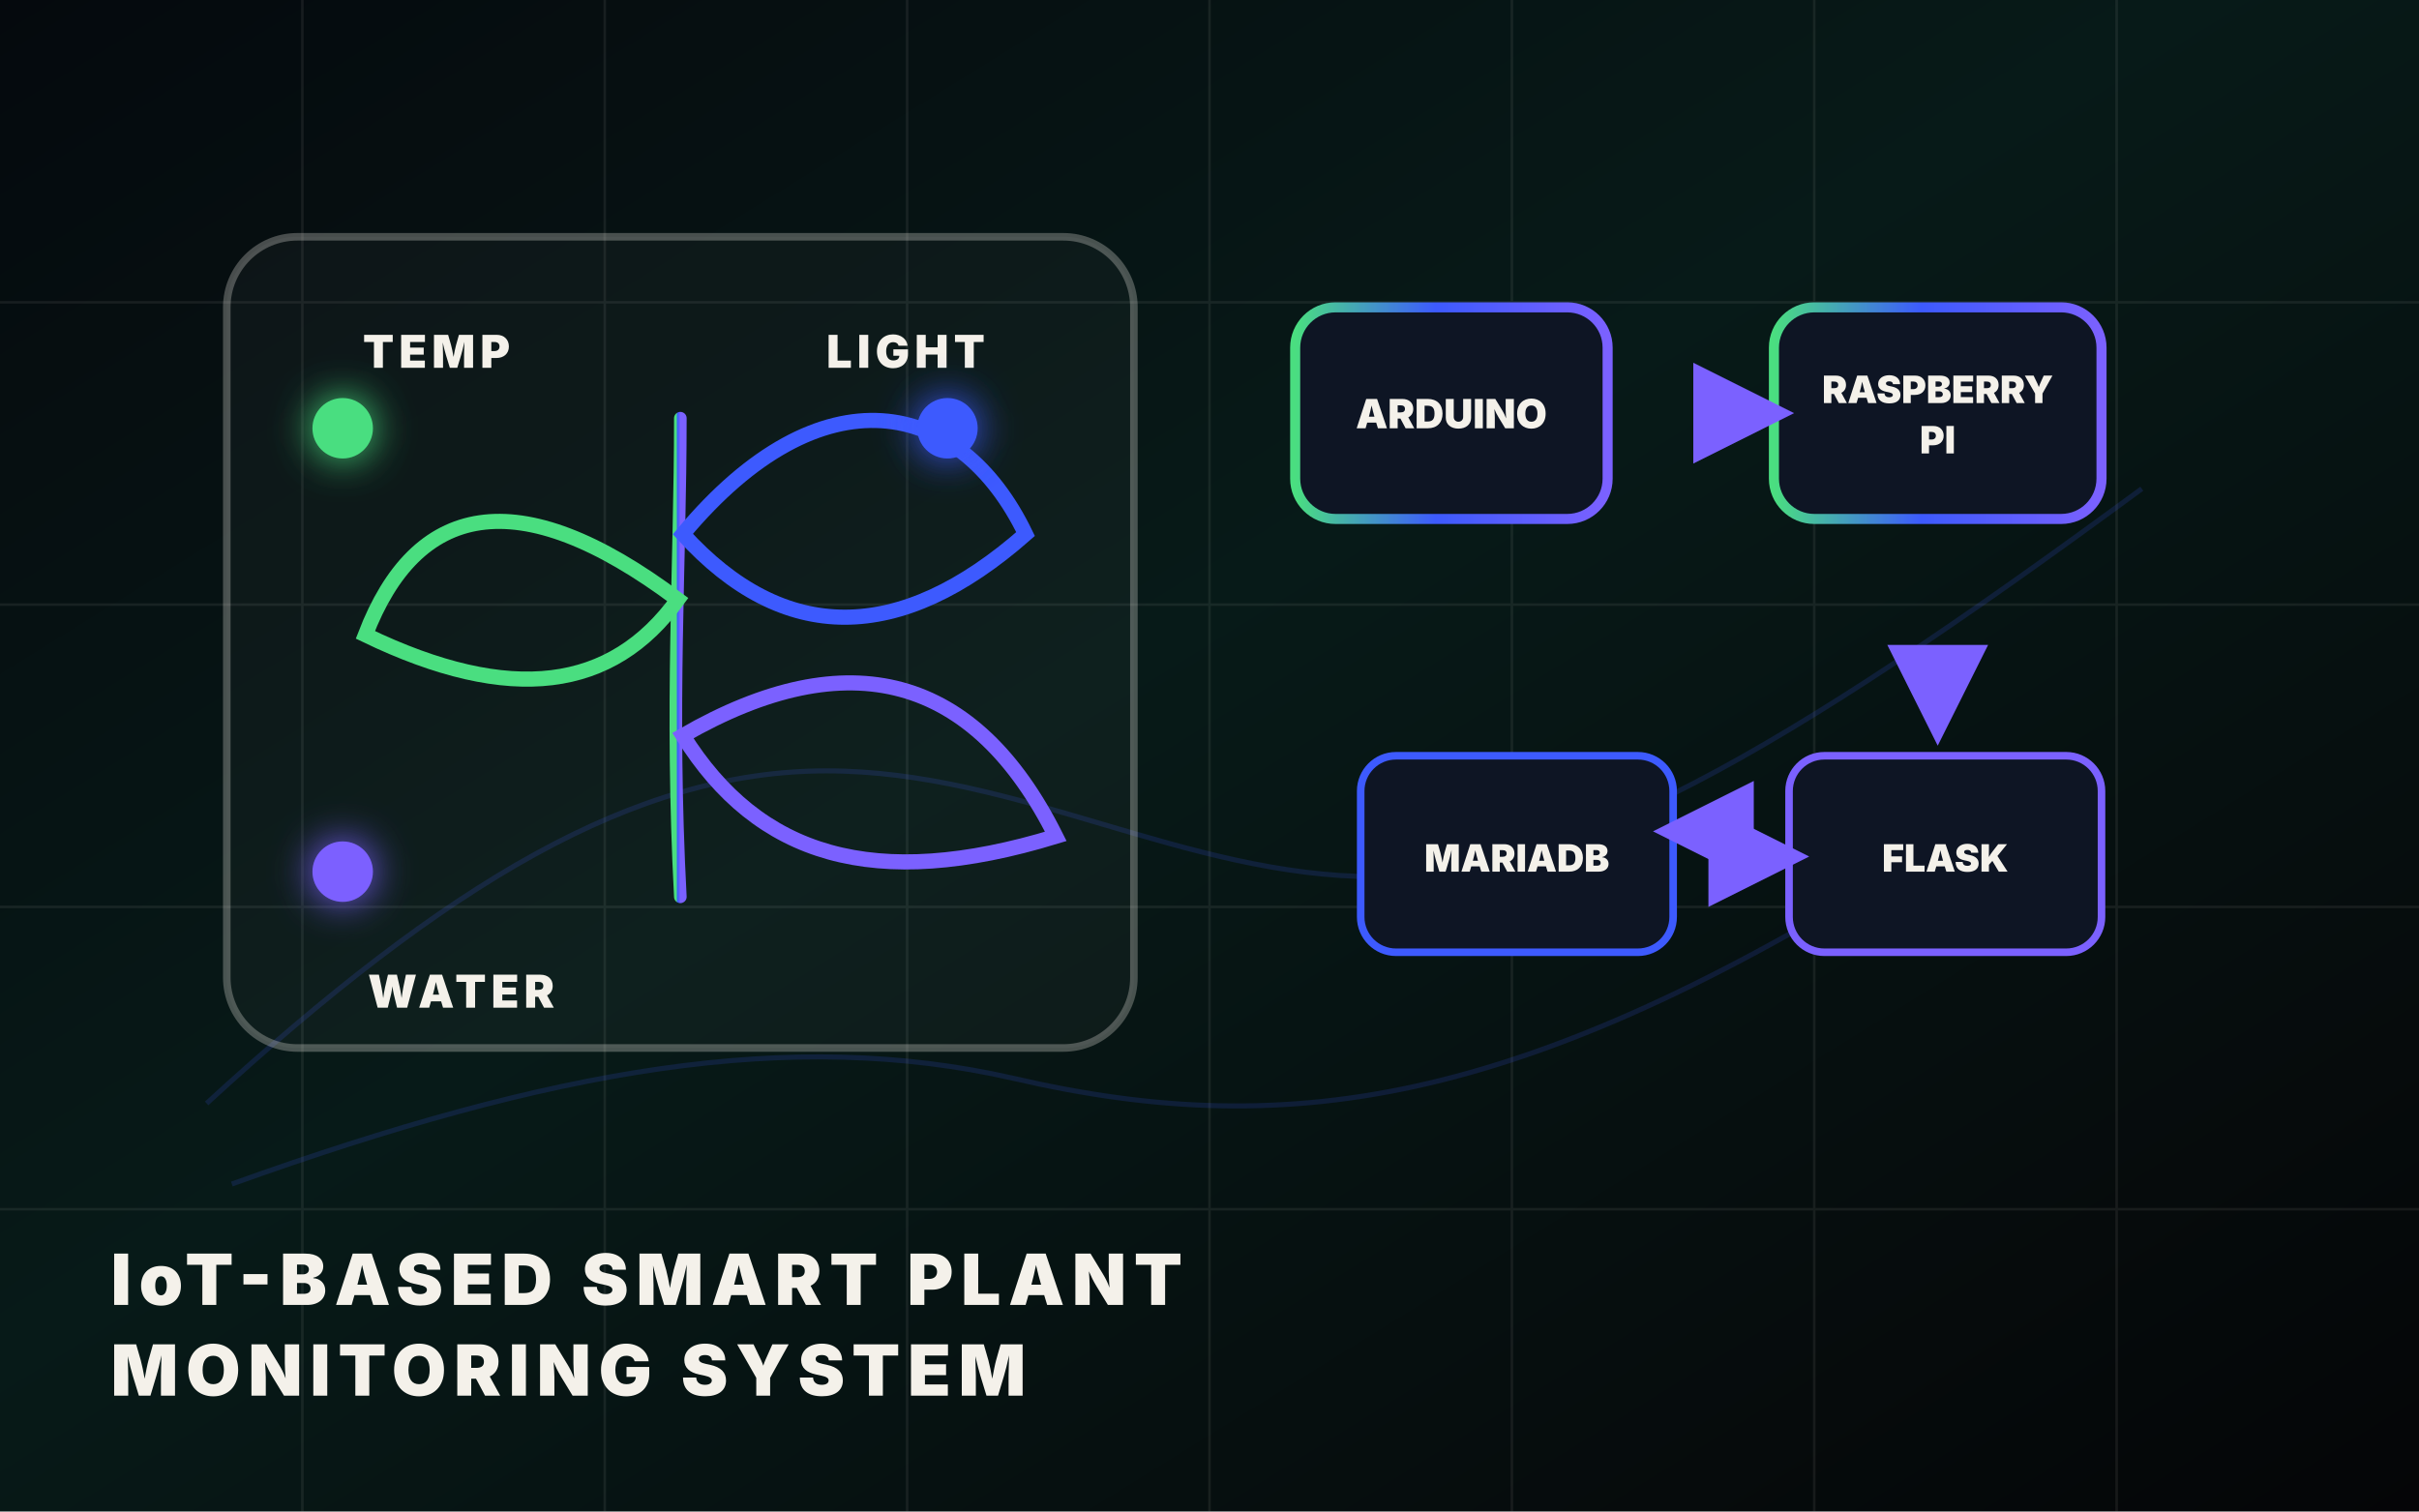
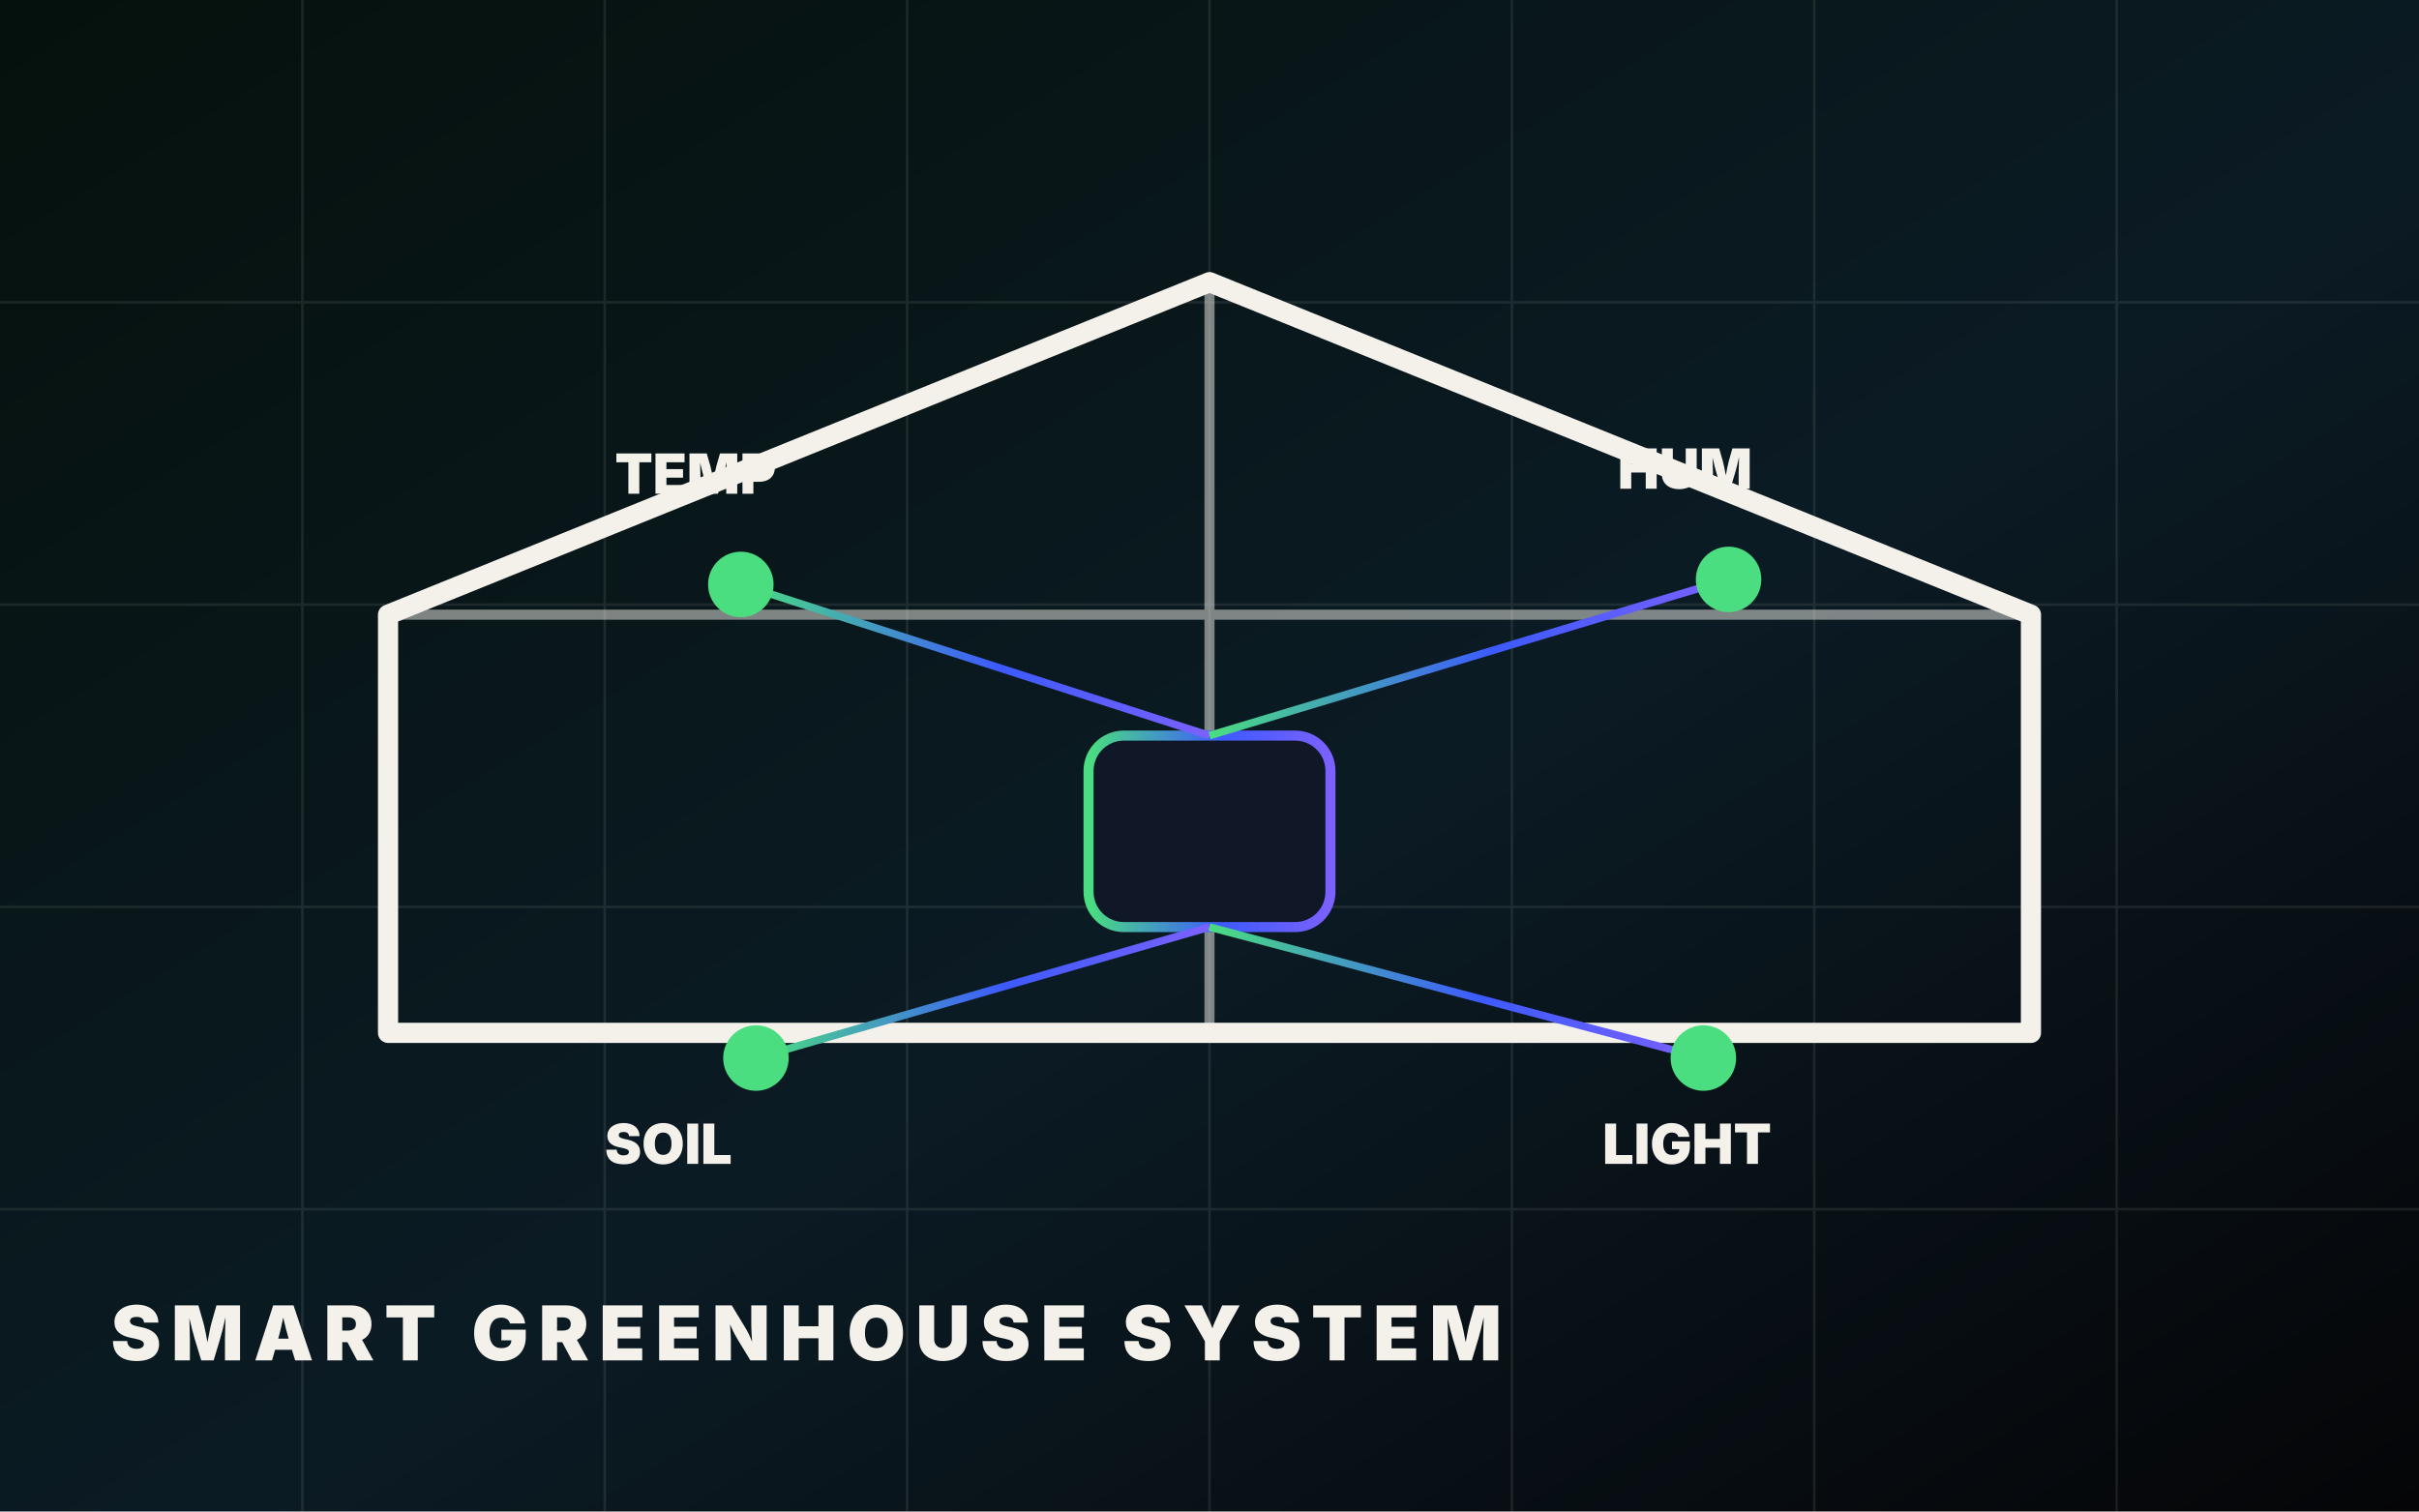
<svg xmlns="http://www.w3.org/2000/svg" viewBox="0 0 960 600" role="img" aria-labelledby="title desc">
  <defs>
    <linearGradient id="bg" x1="0" y1="0" x2="1" y2="1">
-       <stop stop-color="#05090d" />
-       <stop offset=".45" stop-color="#071a18" />
+       <stop stop-color="#05110c" />
+       <stop offset=".55" stop-color="#0b1b24" />
      <stop offset="1" stop-color="#050507" />
    </linearGradient>
-     <linearGradient id="accent" x1="0" x2="1">
+     <linearGradient id="glow" x1="0" x2="1">
      <stop stop-color="#4ade80" />
-       <stop offset=".45" stop-color="#3d5afe" />
+       <stop offset=".55" stop-color="#3d5afe" />
      <stop offset="1" stop-color="#7b61ff" />
    </linearGradient>
-     <filter id="softGlow" x="-40%" y="-40%" width="180%" height="180%">
-       <feGaussianBlur stdDeviation="8" result="blur" />
-       <feMerge>
-         <feMergeNode in="blur" />
-         <feMergeNode in="SourceGraphic" />
-       </feMerge>
-     </filter>
  </defs>
  <rect width="960" height="600" fill="url(#bg)" />
-   <g stroke="#f4f1ea" stroke-width="1" opacity=".075">
+   <g stroke="#f4f1ea" stroke-width="1" opacity=".09">
    <path d="M0 120h960M0 240h960M0 360h960M0 480h960" />
    <path d="M120 0v600M240 0v600M360 0v600M480 0v600M600 0v600M720 0v600M840 0v600" />
  </g>
-   <g opacity=".16" stroke="#3d5afe" stroke-width="2" fill="none">
-     <path d="M82 438c96-88 170-132 246-132s142 42 218 42 160-48 304-154" />
-     <path d="M92 470c128-46 222-62 310-42 112 26 206 10 366-92" />
+   <path d="M154 410V244L480 112l326 132v166z" fill="none" stroke="#f4f1ea" stroke-width="8" stroke-linejoin="round" />
+   <path d="M154 244h652M480 112v298" stroke="#f4f1ea" stroke-width="4" opacity=".5" />
+   <rect x="432" y="292" width="96" height="76" rx="14" fill="#101726" stroke="url(#glow)" stroke-width="4" />
+   <g fill="none" stroke="url(#glow)" stroke-width="3">
+     <path d="M480 292 294 232" />
+     <path d="M480 292 686 230" />
+     <path d="M480 368 300 420" />
+     <path d="M480 368 676 420" />
  </g>
-   <g transform="translate(90 94)">
-     <rect x="0" y="0" width="360" height="322" rx="28" fill="#f4f1ea" fill-opacity=".03" stroke="#f4f1ea" stroke-opacity=".28" stroke-width="3" />
-     <path d="M58 260h244" stroke="url(#accent)" stroke-width="4" opacity=".8" />
-     <path d="M180 262c-4-76 0-132 0-190" stroke="url(#accent)" stroke-width="5" stroke-linecap="round" />
-     <path d="M179 144c-64-48-104-38-124 14 58 28 98 22 124-14z" fill="none" stroke="#4ade80" stroke-width="6" />
-     <path d="M181 118c55-66 110-54 136 0-50 44-96 44-136 0z" fill="none" stroke="#3d5afe" stroke-width="6" />
-     <path d="M181 198c66-38 116-24 148 40-72 22-118 8-148-40z" fill="none" stroke="#7b61ff" stroke-width="6" />
-     <g fill="#f4f1ea" font-family="Inter, Arial, sans-serif" font-size="18" font-weight="900" letter-spacing="2">
-       <text x="54" y="52">TEMP</text>
-       <text x="238" y="52">LIGHT</text>
-       <text x="56" y="306">WATER</text>
-     </g>
-     <g filter="url(#softGlow)">
-       <circle cx="46" cy="76" r="12" fill="#4ade80" />
-       <circle cx="286" cy="76" r="12" fill="#3d5afe" />
-       <circle cx="46" cy="252" r="12" fill="#7b61ff" />
-     </g>
-     <g stroke="url(#accent)" stroke-width="3" fill="none" opacity=".75">
-       <path d="M58 76h78" />
-       <path d="M274 76h-64" />
-       <path d="M58 252h78" />
-     </g>
+   <g fill="#4ade80">
+     <circle cx="294" cy="232" r="13" />
+     <circle cx="686" cy="230" r="13" />
+     <circle cx="300" cy="420" r="13" />
+     <circle cx="676" cy="420" r="13" />
  </g>
-   <g transform="translate(514 122)">
-     <rect x="0" y="0" width="124" height="84" rx="16" fill="#0e1524" stroke="url(#accent)" stroke-width="4" />
-     <text x="62" y="48" text-anchor="middle" fill="#f4f1ea" font-family="Inter, Arial, sans-serif" font-size="16" font-weight="900">ARDUINO</text>
-     <rect x="190" y="0" width="130" height="84" rx="16" fill="#0e1524" stroke="url(#accent)" stroke-width="4" />
-     <text x="255" y="38" text-anchor="middle" fill="#f4f1ea" font-family="Inter, Arial, sans-serif" font-size="15" font-weight="900">RASPBERRY</text>
-     <text x="255" y="58" text-anchor="middle" fill="#f4f1ea" font-family="Inter, Arial, sans-serif" font-size="15" font-weight="900">PI</text>
-     <rect x="26" y="178" width="124" height="78" rx="14" fill="#0e1524" stroke="#3d5afe" stroke-width="3" />
-     <text x="88" y="224" text-anchor="middle" fill="#f4f1ea" font-family="Inter, Arial, sans-serif" font-size="15" font-weight="900">MARIADB</text>
-     <rect x="196" y="178" width="124" height="78" rx="14" fill="#0e1524" stroke="#7b61ff" stroke-width="3" />
-     <text x="258" y="224" text-anchor="middle" fill="#f4f1ea" font-family="Inter, Arial, sans-serif" font-size="15" font-weight="900">FLASK</text>
-     <g stroke="url(#accent)" stroke-width="4" fill="none" marker-end="url(#arrow)">
-       <path d="M124 42h66" />
-       <path d="M255 84v82" />
-       <path d="M190 208h-40" />
-       <path d="M150 218h46" />
-     </g>
+   <g fill="#f4f1ea" font-family="Inter, Arial, sans-serif" font-weight="900" font-size="22">
+     <text x="244" y="196">TEMP</text>
+     <text x="642" y="194">HUM</text>
+     <text x="240" y="462">SOIL</text>
+     <text x="636" y="462">LIGHT</text>
  </g>
-   <defs>
-     <marker id="arrow" markerWidth="10" markerHeight="10" refX="8" refY="5" orient="auto">
-       <path d="M0 0l10 5-10 5z" fill="#7b61ff" />
-     </marker>
-   </defs>
-   <g fill="#f4f1ea" font-family="Inter, Arial, sans-serif" font-weight="900">
-     <text x="44" y="518" font-size="28" letter-spacing="3">IoT-BASED SMART PLANT</text>
-     <text x="44" y="554" font-size="28" letter-spacing="3">MONITORING SYSTEM</text>
-   </g>
+   <text x="44" y="540" fill="#f4f1ea" font-family="Inter, Arial, sans-serif" font-weight="900" font-size="30" letter-spacing="4">SMART GREENHOUSE SYSTEM</text>
</svg>
